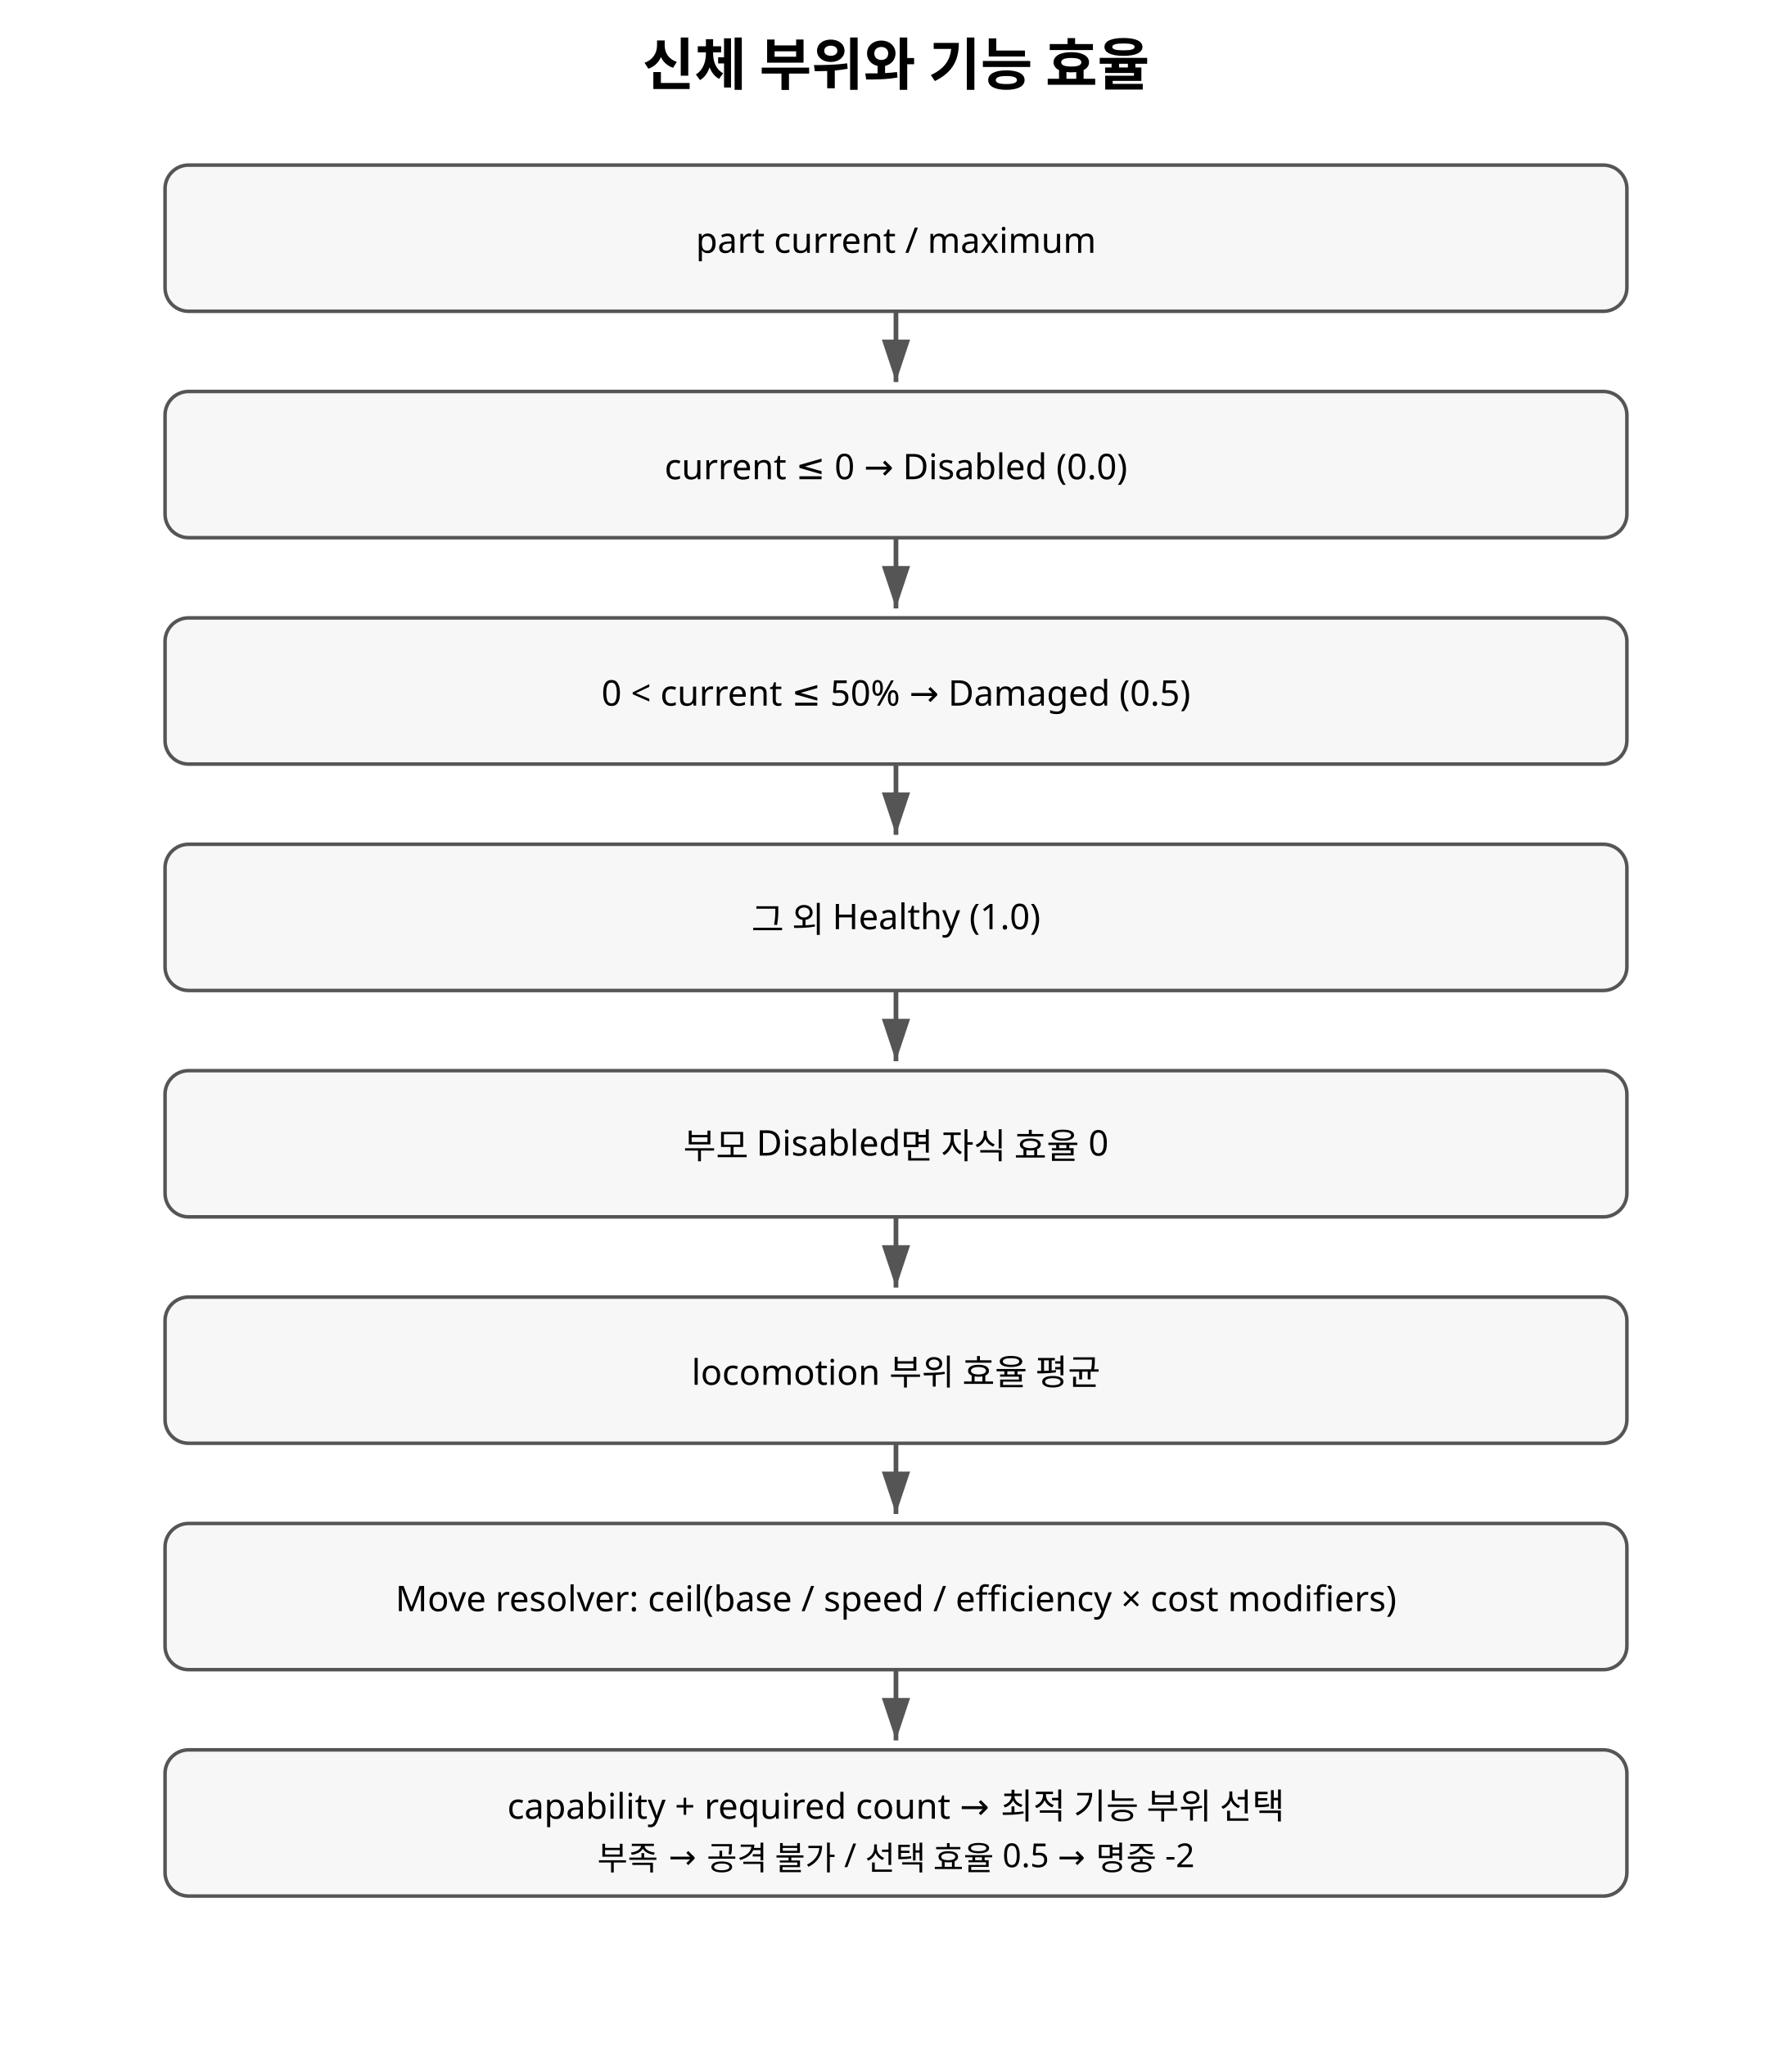
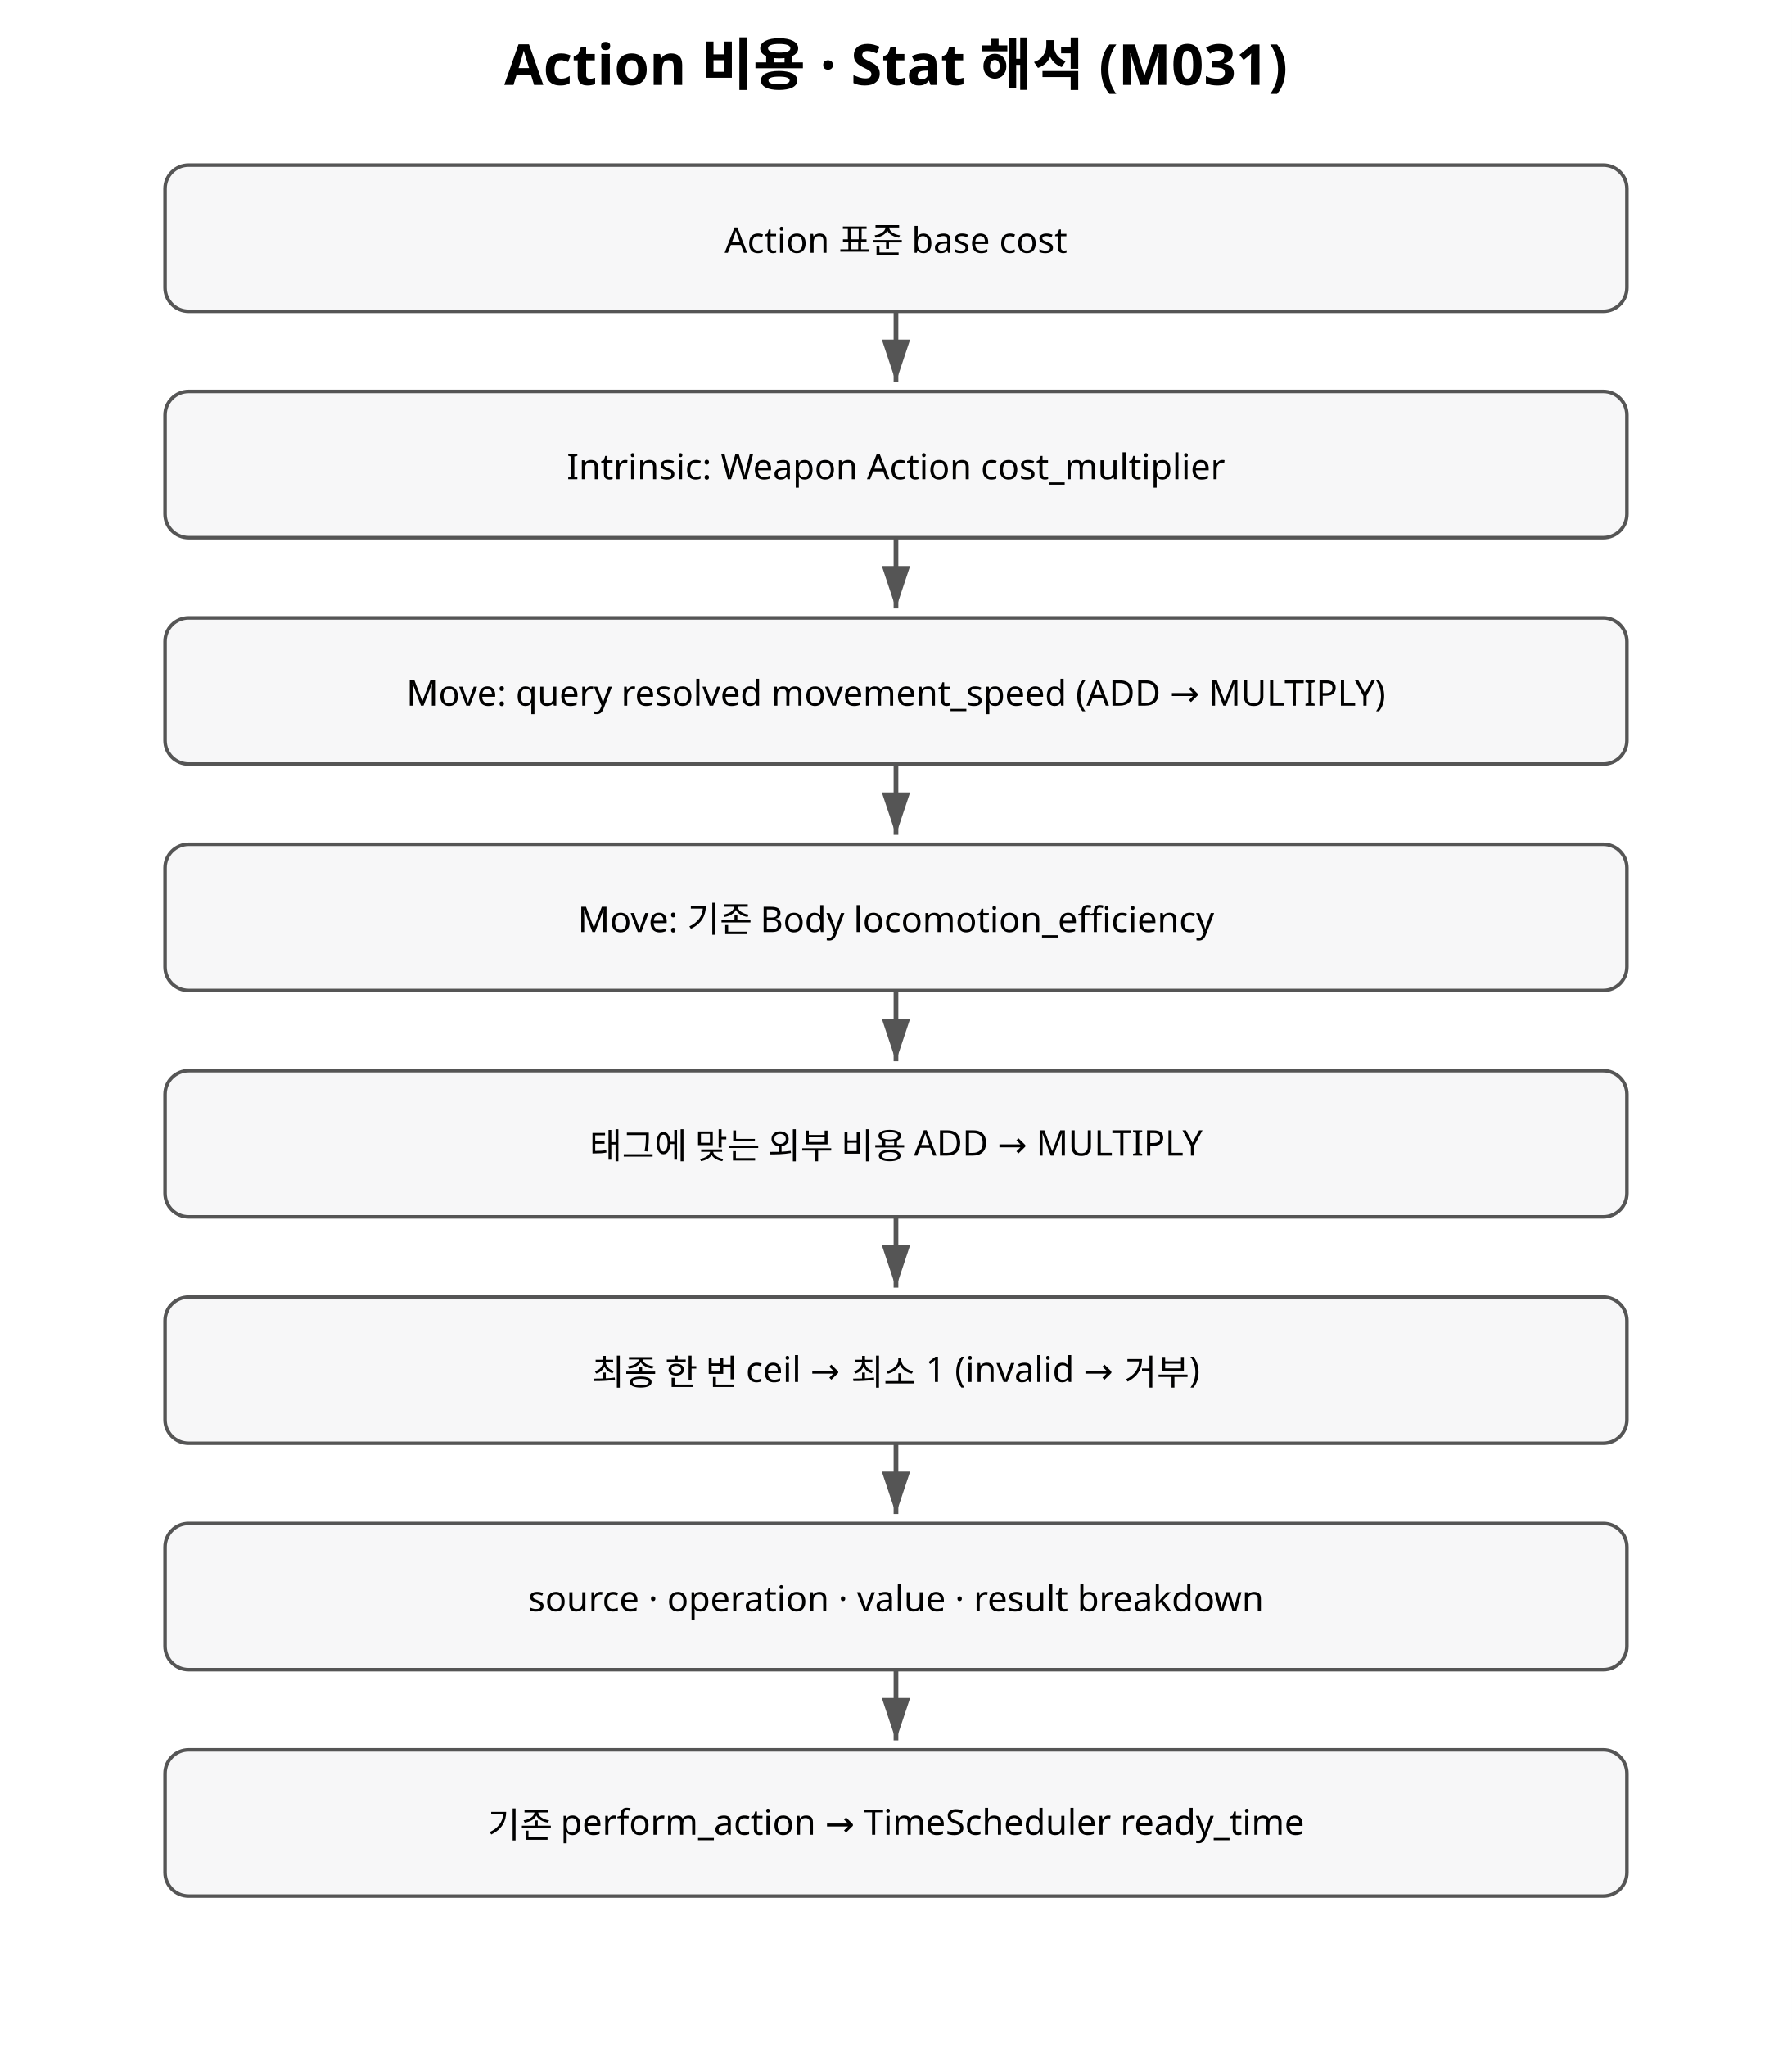
<svg xmlns="http://www.w3.org/2000/svg" width="760" height="868" viewBox="0 0 760 868">
  <defs>
    <marker id="a" markerWidth="10" markerHeight="10" refX="9" refY="3" orient="auto">
      <path d="M0,0 L0,6 L9,3 z" fill="#555" />
    </marker>
  </defs>
  <rect width="100%" height="100%" fill="white" />
-   <text x="380" y="36" text-anchor="middle" font-family="sans-serif" font-size="24" font-weight="700">신체 부위와 기능 효율</text>
+   <text x="380" y="36" text-anchor="middle" font-family="sans-serif" font-size="24" font-weight="700">Action 비용 · Stat 해석 (M031)</text>
  <rect x="70" y="70" width="620" height="62" rx="10" fill="#f7f7f8" stroke="#555" stroke-width="1.5" />
-   <text x="380" y="102.0" text-anchor="middle" dominant-baseline="middle" font-family="sans-serif" font-size="15">part current / maximum</text>
+   <text x="380" y="102.0" text-anchor="middle" dominant-baseline="middle" font-family="sans-serif" font-size="15">Action 표준 base cost</text>
  <rect x="70" y="166" width="620" height="62" rx="10" fill="#f7f7f8" stroke="#555" stroke-width="1.5" />
-   <text x="380" y="198.0" text-anchor="middle" dominant-baseline="middle" font-family="sans-serif" font-size="15">current ≤ 0 → Disabled (0.0)</text>
+   <text x="380" y="198.0" text-anchor="middle" dominant-baseline="middle" font-family="sans-serif" font-size="15">Intrinsic: Weapon Action cost_multiplier</text>
  <line x1="380" y1="132" x2="380" y2="162" stroke="#555" stroke-width="2" marker-end="url(#a)" />
  <rect x="70" y="262" width="620" height="62" rx="10" fill="#f7f7f8" stroke="#555" stroke-width="1.5" />
-   <text x="380" y="294.0" text-anchor="middle" dominant-baseline="middle" font-family="sans-serif" font-size="15">0 &lt; current ≤ 50% → Damaged (0.5)</text>
+   <text x="380" y="294.0" text-anchor="middle" dominant-baseline="middle" font-family="sans-serif" font-size="15">Move: query resolved movement_speed (ADD → MULTIPLY)</text>
  <line x1="380" y1="228" x2="380" y2="258" stroke="#555" stroke-width="2" marker-end="url(#a)" />
  <rect x="70" y="358" width="620" height="62" rx="10" fill="#f7f7f8" stroke="#555" stroke-width="1.5" />
-   <text x="380" y="390.0" text-anchor="middle" dominant-baseline="middle" font-family="sans-serif" font-size="15">그 외 Healthy (1.0)</text>
+   <text x="380" y="390.0" text-anchor="middle" dominant-baseline="middle" font-family="sans-serif" font-size="15">Move: 기존 Body locomotion_efficiency</text>
  <line x1="380" y1="324" x2="380" y2="354" stroke="#555" stroke-width="2" marker-end="url(#a)" />
  <rect x="70" y="454" width="620" height="62" rx="10" fill="#f7f7f8" stroke="#555" stroke-width="1.5" />
-   <text x="380" y="486.0" text-anchor="middle" dominant-baseline="middle" font-family="sans-serif" font-size="15">부모 Disabled면 자식 효율 0</text>
+   <text x="380" y="486.0" text-anchor="middle" dominant-baseline="middle" font-family="sans-serif" font-size="15">태그에 맞는 외부 비용 ADD → MULTIPLY</text>
  <line x1="380" y1="420" x2="380" y2="450" stroke="#555" stroke-width="2" marker-end="url(#a)" />
  <rect x="70" y="550" width="620" height="62" rx="10" fill="#f7f7f8" stroke="#555" stroke-width="1.5" />
-   <text x="380" y="582.0" text-anchor="middle" dominant-baseline="middle" font-family="sans-serif" font-size="15">locomotion 부위 효율 평균</text>
+   <text x="380" y="582.0" text-anchor="middle" dominant-baseline="middle" font-family="sans-serif" font-size="15">최종 한 번 ceil → 최소 1 (invalid → 거부)</text>
  <line x1="380" y1="516" x2="380" y2="546" stroke="#555" stroke-width="2" marker-end="url(#a)" />
  <rect x="70" y="646" width="620" height="62" rx="10" fill="#f7f7f8" stroke="#555" stroke-width="1.5" />
-   <text x="380" y="678.0" text-anchor="middle" dominant-baseline="middle" font-family="sans-serif" font-size="15">Move resolver: ceil(base / speed / efficiency × cost modifiers)</text>
+   <text x="380" y="678.0" text-anchor="middle" dominant-baseline="middle" font-family="sans-serif" font-size="15">source · operation · value · result breakdown</text>
  <line x1="380" y1="612" x2="380" y2="642" stroke="#555" stroke-width="2" marker-end="url(#a)" />
  <rect x="70" y="742" width="620" height="62" rx="10" fill="#f7f7f8" stroke="#555" stroke-width="1.5" />
-   <text x="380" y="766.0" text-anchor="middle" dominant-baseline="middle" font-family="sans-serif" font-size="15">capability + required count → 최적 기능 부위 선택</text>
-   <text x="380" y="788.0" text-anchor="middle" dominant-baseline="middle" font-family="sans-serif" font-size="14">부족 → 공격 불가 / 선택 효율 0.5 → 명중 -2</text>
+   <text x="380" y="774.0" text-anchor="middle" dominant-baseline="middle" font-family="sans-serif" font-size="15">기존 perform_action → TimeScheduler ready_time</text>
  <line x1="380" y1="708" x2="380" y2="738" stroke="#555" stroke-width="2" marker-end="url(#a)" />
</svg>
